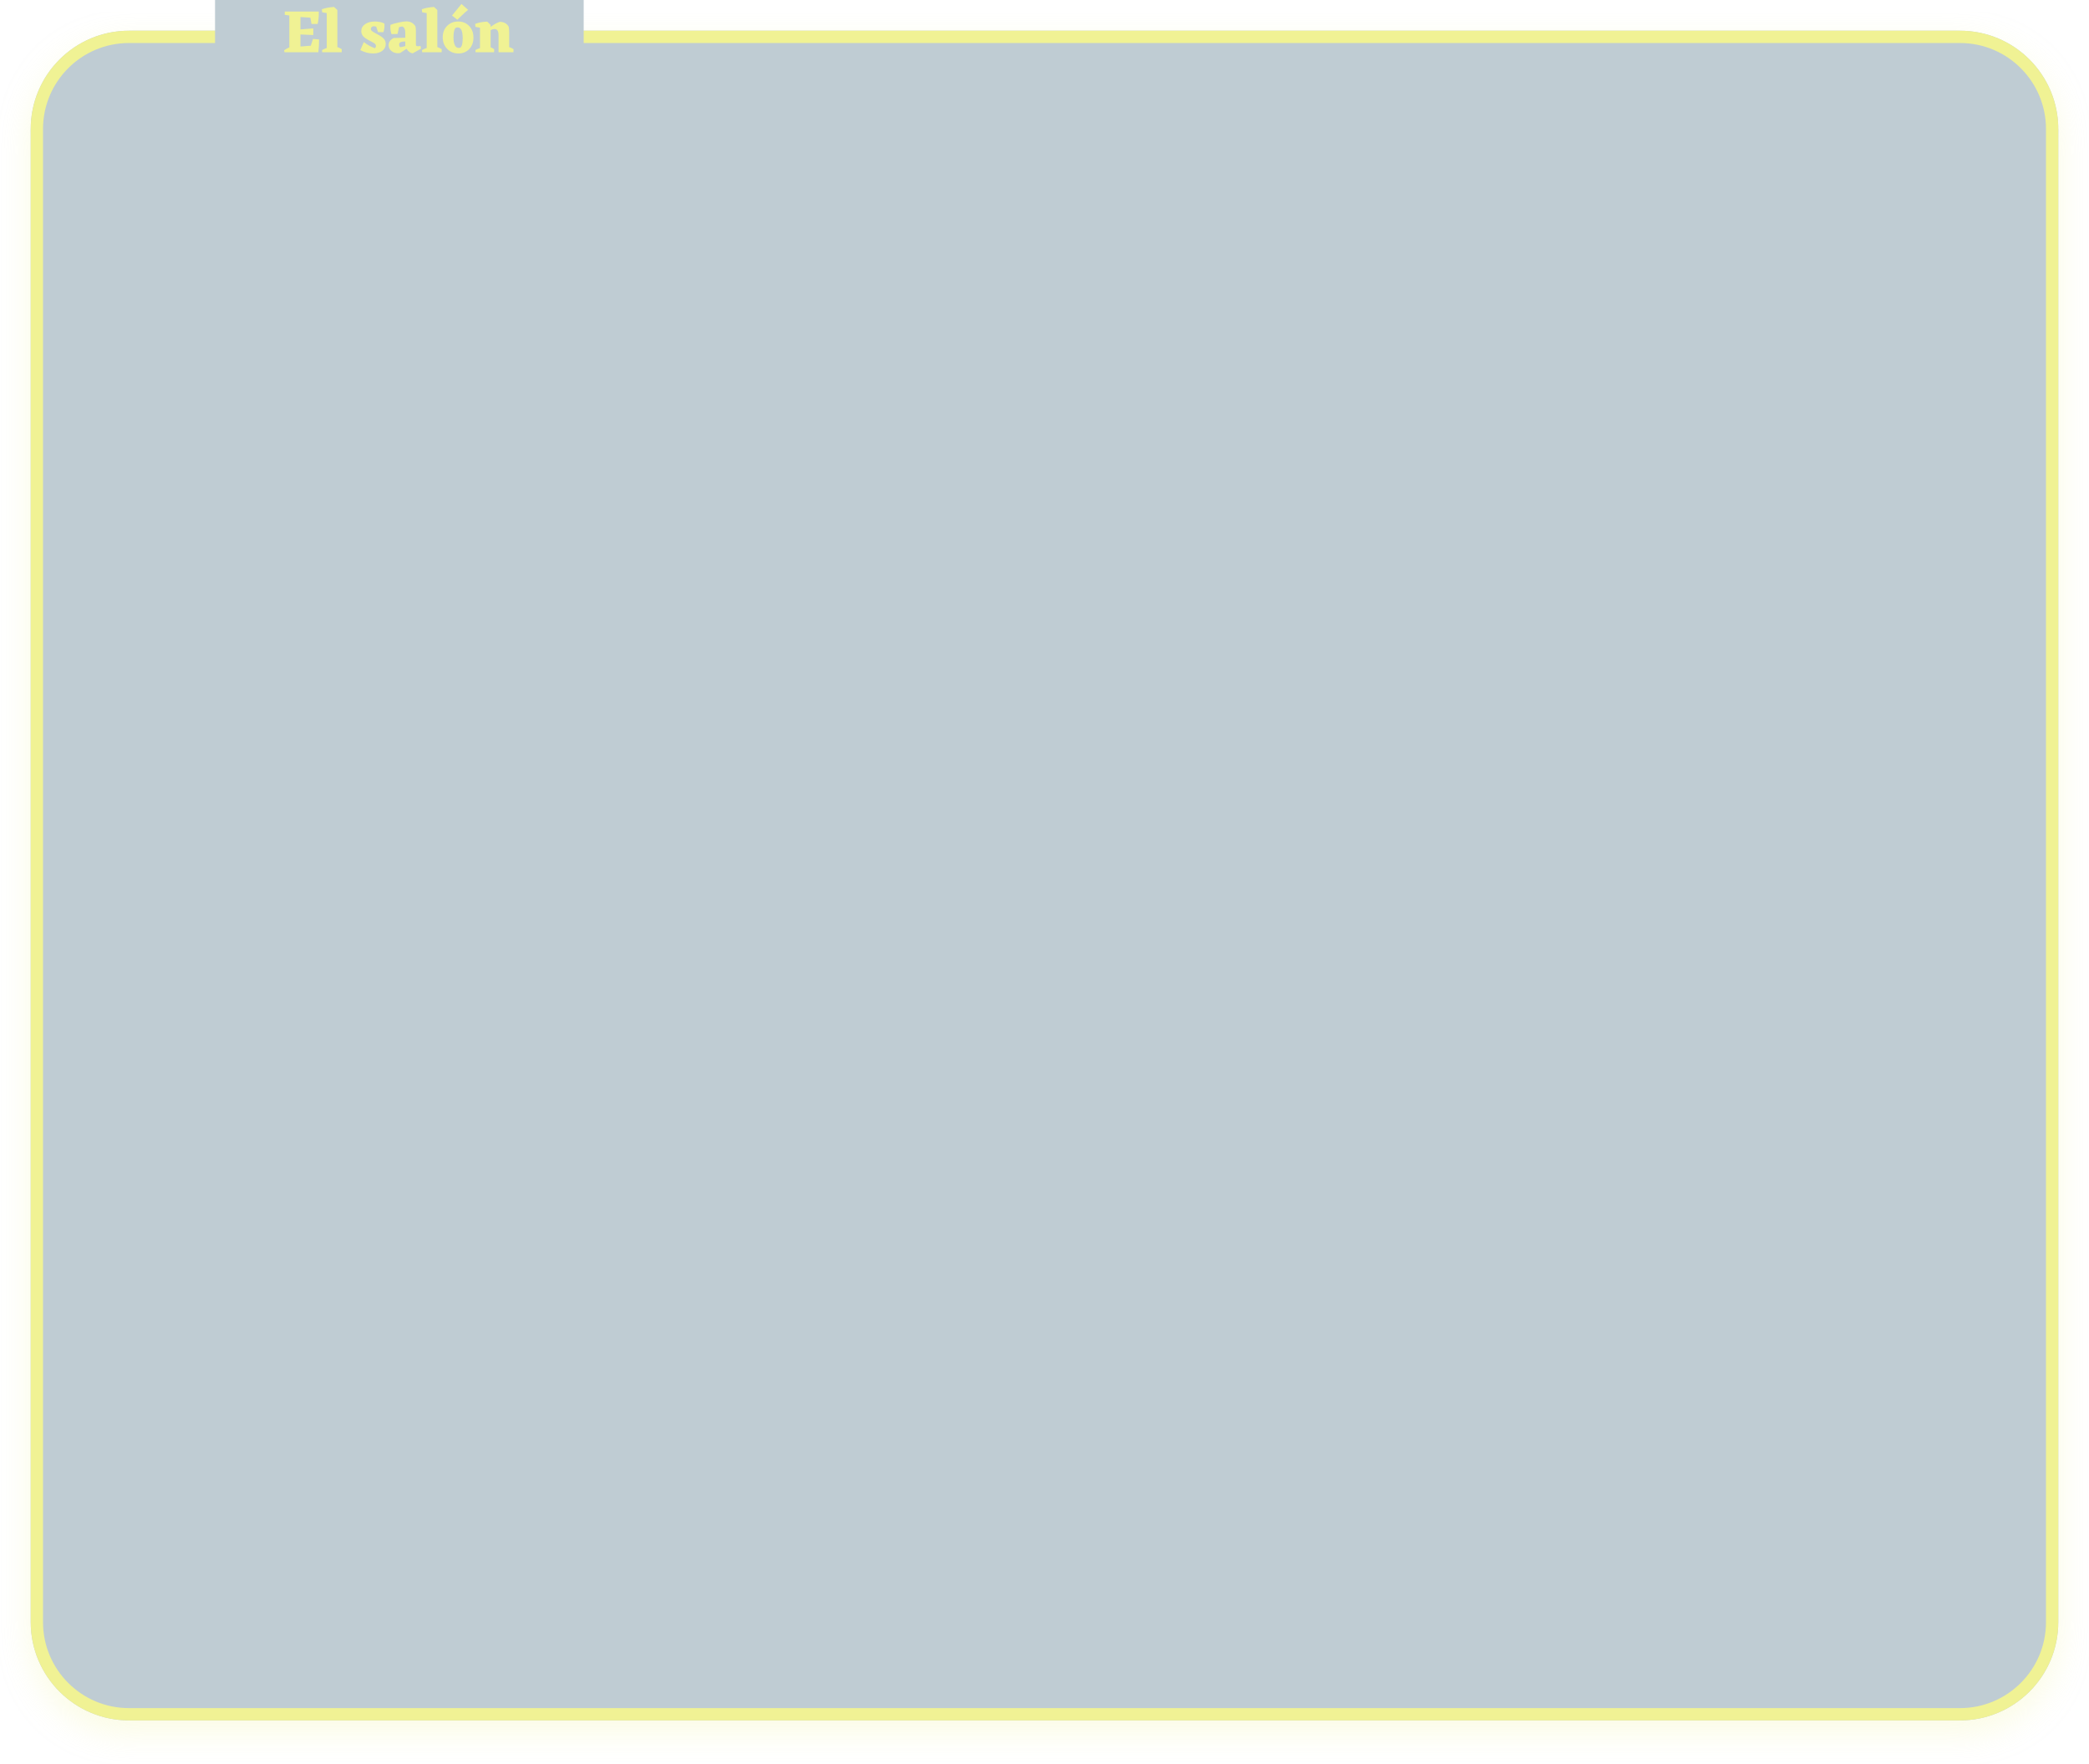
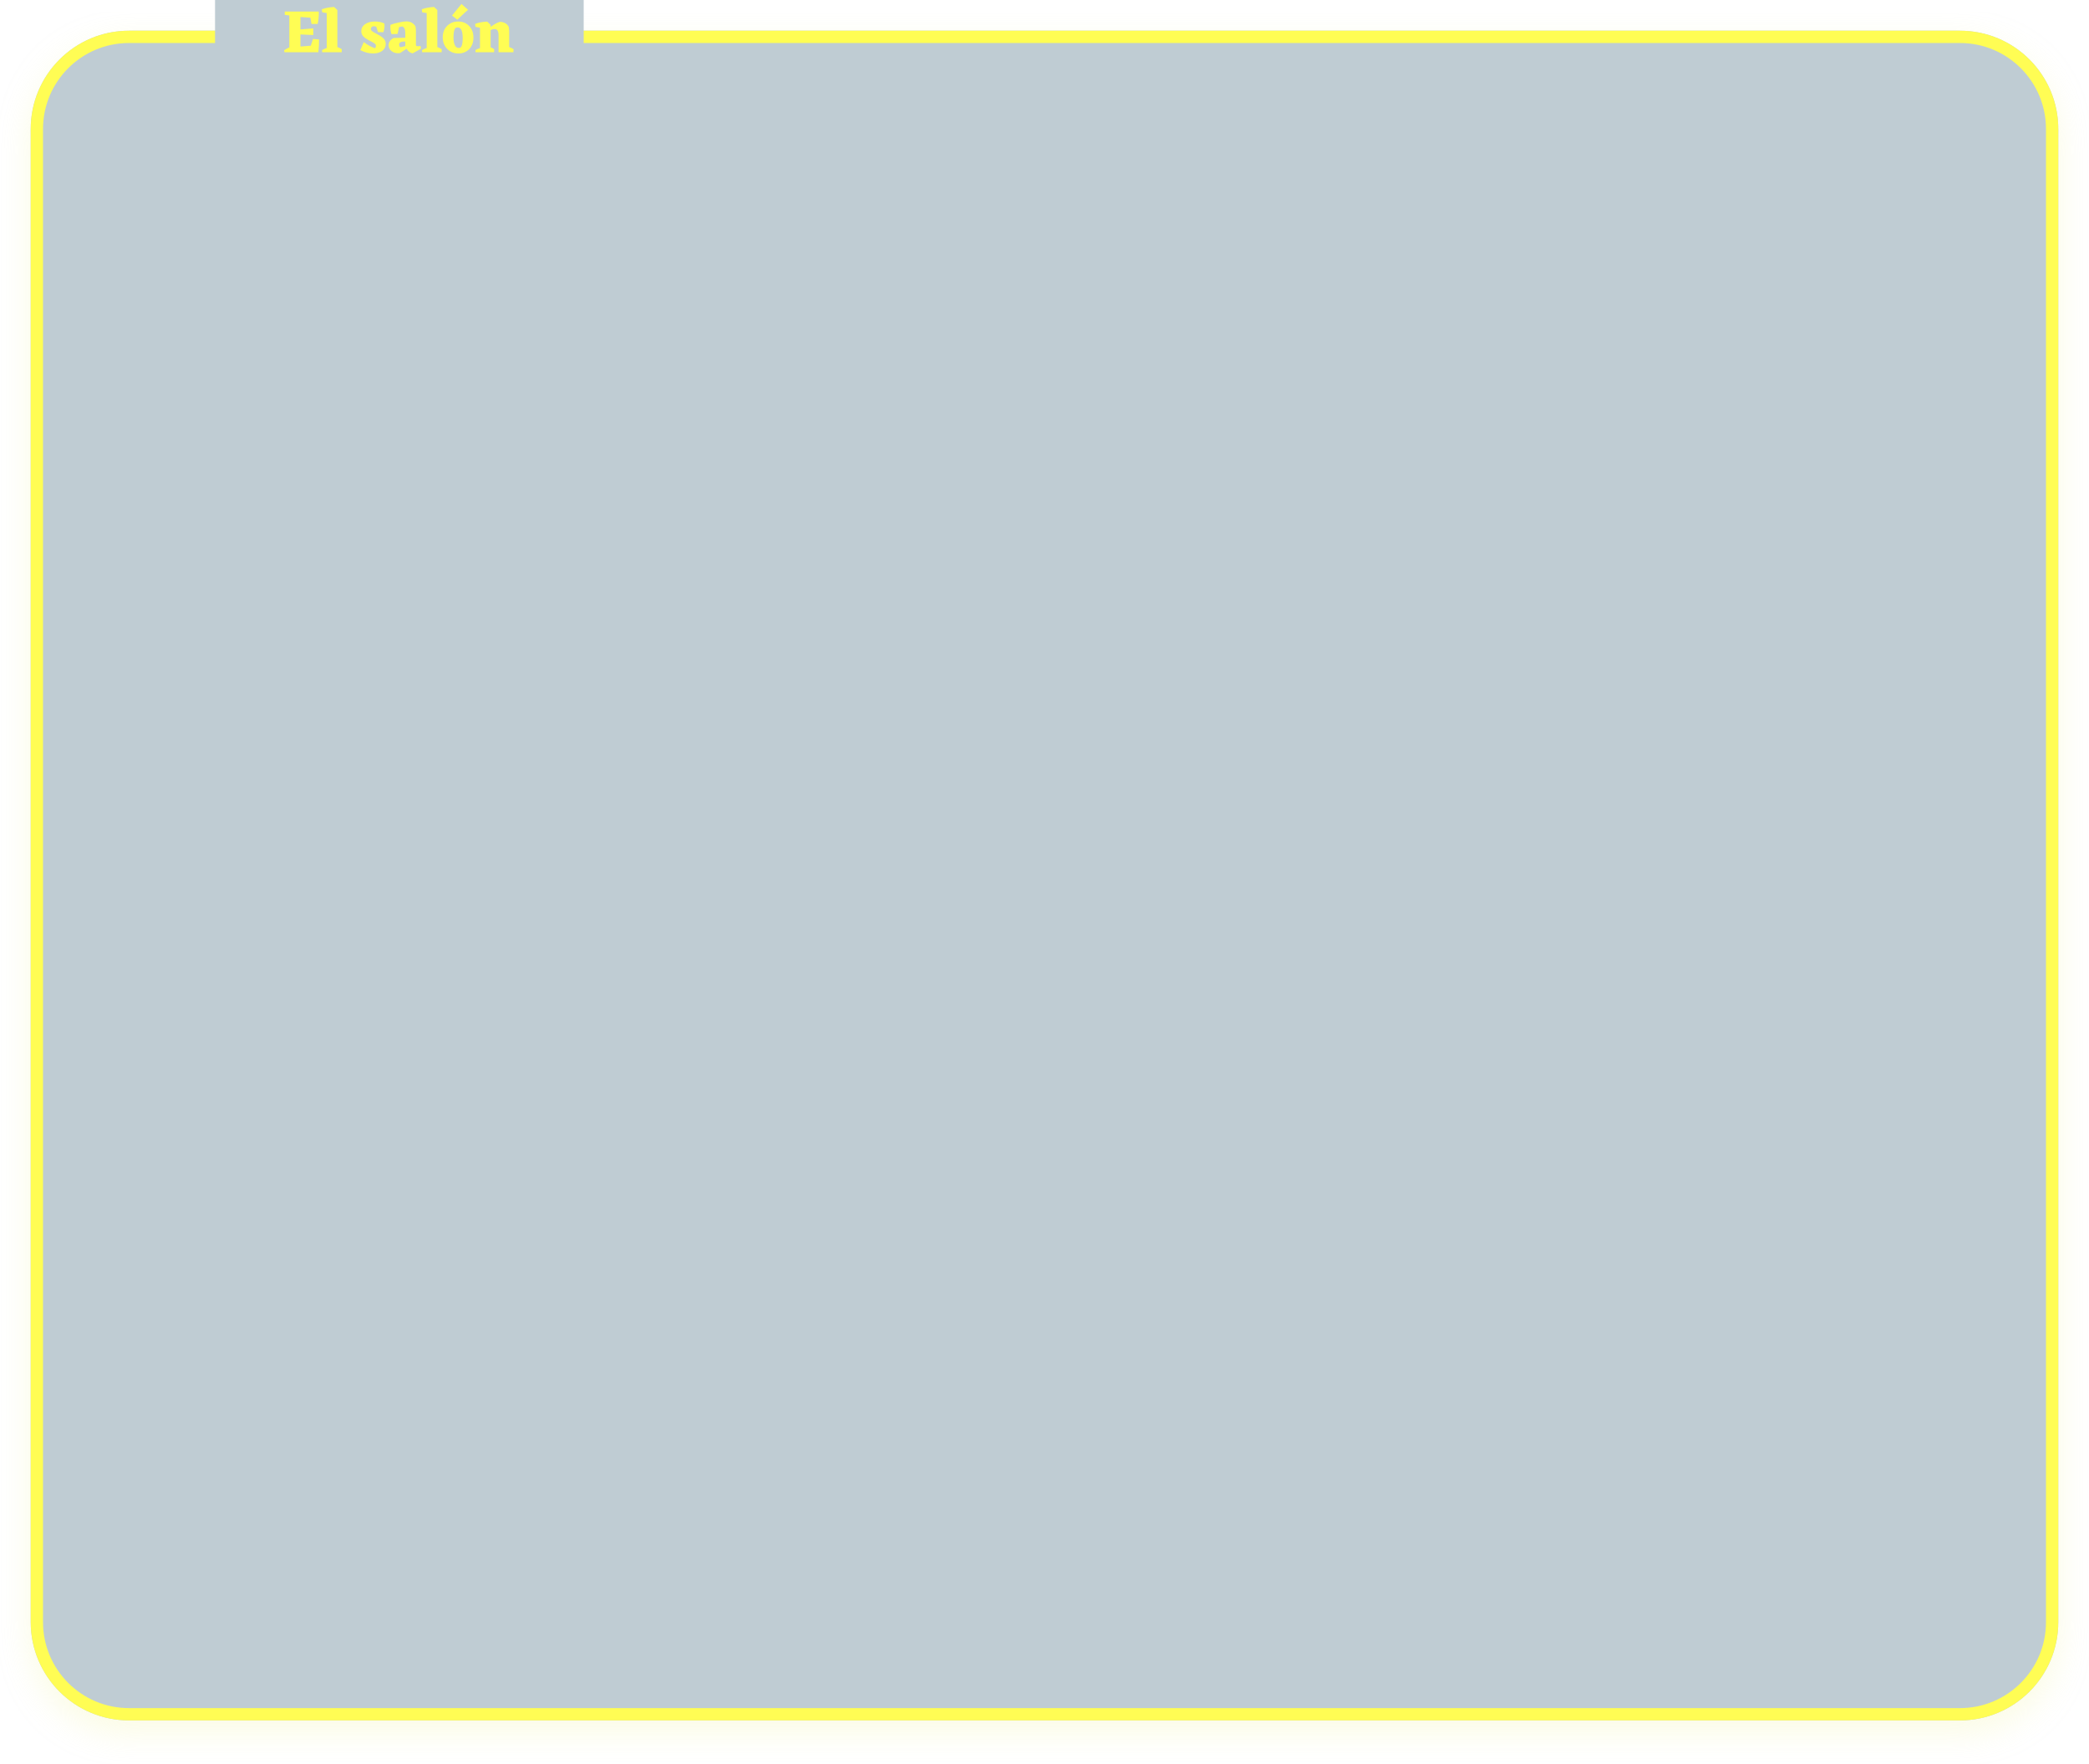
<svg xmlns="http://www.w3.org/2000/svg" width="680" height="574" viewBox="0 0 680 574" fill="none">
  <g filter="url(#filter0_d)">
    <rect x="10" y="10" width="660" height="550" rx="32" fill="#BFCCD3" />
-     <rect x="12" y="12" width="656" height="546" rx="30" stroke="#F0F294" stroke-width="4" />
+     <rect x="12" y="12" width="656" height="546" rx="30" stroke="#FFFD54" stroke-width="4" />
  </g>
  <rect x="70" width="120" height="23" fill="#BFCCD3" />
-   <path d="M103.86 12.84C103.887 14.147 103.807 15.533 103.62 17H92.6L92.48 16.36C92.987 16.013 93.553 15.7 94.18 15.42V5.04L92.68 4.82L92.7 3.76H103.76L103.78 4.22C103.78 5.447 103.653 6.64 103.4 7.8H101.4L101.04 5.76L97.8 5.54V9.58L101.98 9.24V11.4L97.8 11.22V15.14L101.16 14.88L101.88 12.68L103.86 12.84ZM109.817 15.32C110.403 15.52 110.883 15.753 111.257 16.02L111.217 17H104.877L104.837 16.3C105.303 16.033 105.81 15.807 106.357 15.62V4.26L104.877 4L104.777 3C105.897 2.6 107.217 2.353 108.737 2.26L109.817 3.26V15.32ZM120.721 9.38C120.721 9.62 120.808 9.84 120.981 10.04C121.155 10.227 121.775 10.6 122.841 11.16C123.908 11.707 124.628 12.22 125.001 12.7C125.375 13.167 125.561 13.7 125.561 14.3C125.561 15.207 125.188 15.953 124.441 16.54C123.695 17.113 122.701 17.4 121.461 17.4C120.061 17.4 118.668 17.04 117.281 16.32L118.421 13.7C119.581 14.593 120.781 15.26 122.021 15.7C122.261 15.487 122.381 15.24 122.381 14.96C122.381 14.707 122.281 14.48 122.081 14.28C121.895 14.08 121.281 13.72 120.241 13.2C119.215 12.667 118.515 12.173 118.141 11.72C117.781 11.253 117.601 10.727 117.601 10.14C117.601 9.207 118.008 8.453 118.821 7.88C119.648 7.293 120.715 7 122.021 7C123.235 7 124.268 7.22 125.121 7.66L125.161 8.36C125.161 9.053 125.048 9.753 124.821 10.46H123.061L122.441 8.64L121.521 8.54C120.988 8.7 120.721 8.98 120.721 9.38ZM137.026 15.86L134.386 17.34C134.013 17.327 133.64 17.187 133.266 16.92C132.893 16.653 132.586 16.307 132.346 15.88L130.226 17.26L129.546 17.32C128.68 17.32 127.953 17.067 127.366 16.56C126.793 16.053 126.506 15.44 126.506 14.72C126.506 13.72 127.046 12.933 128.126 12.36L131.926 12.28V10.64C131.926 9.613 131.62 8.94 131.006 8.62C130.58 8.647 130.206 8.727 129.886 8.86L129.406 11.06L127.446 11.1C127.193 10.38 127.066 9.62 127.066 8.82L127.106 8.08C127.906 7.773 128.833 7.513 129.886 7.3C130.94 7.073 131.753 6.96 132.326 6.96C133.513 6.96 134.453 7.447 135.146 8.42C135.293 8.673 135.373 9.18 135.386 9.94V14.52C135.386 14.867 135.553 15.04 135.886 15.04L136.426 15.02L136.906 14.98L137.026 15.86ZM129.926 14.5C129.926 14.847 130.04 15.133 130.266 15.36C130.666 15.333 131.22 15.207 131.926 14.98V13.5C130.593 13.473 129.926 13.807 129.926 14.5ZM142.356 15.32C142.942 15.52 143.422 15.753 143.796 16.02L143.756 17H137.416L137.376 16.3C137.842 16.033 138.349 15.807 138.896 15.62V4.26L137.416 4L137.316 3C138.436 2.6 139.756 2.353 141.276 2.26L142.356 3.26V15.32ZM144.115 12.14C144.115 10.633 144.588 9.4 145.535 8.44C146.481 7.48 147.681 7 149.135 7C150.588 7 151.781 7.487 152.715 8.46C153.648 9.433 154.115 10.693 154.115 12.24C154.115 13.773 153.655 15.02 152.735 15.98C151.828 16.927 150.655 17.4 149.215 17.4C147.748 17.4 146.528 16.907 145.555 15.92C144.595 14.92 144.115 13.66 144.115 12.14ZM149.875 15.5C150.368 15.127 150.615 14.113 150.615 12.46C150.615 10.1 150.075 8.92 148.995 8.92C148.661 8.92 148.401 8.993 148.215 9.14C147.815 9.673 147.615 10.687 147.615 12.18C147.615 13.193 147.755 14.02 148.035 14.66C148.315 15.287 148.741 15.6 149.315 15.6C149.501 15.6 149.688 15.567 149.875 15.5ZM147.135 5.06L150.215 1.3L152.375 3.2L151.355 4.06L149.375 5.94L148.875 6.42L147.135 5.06ZM165.741 15.32C166.328 15.52 166.808 15.753 167.181 16.02L167.121 17H162.281V11.46C162.281 10.113 161.855 9.44 161.001 9.44C160.615 9.44 160.181 9.56 159.701 9.8V15.38C160.181 15.593 160.568 15.807 160.861 16.02L160.821 17H154.801L154.761 16.3C155.175 16.06 155.668 15.84 156.241 15.64V9.02L154.761 8.74L154.661 7.78C155.848 7.327 157.168 7.08 158.621 7.04L159.701 8.12V8.76C160.781 7.947 161.788 7.393 162.721 7.1C163.975 7.14 164.901 7.62 165.501 8.54C165.648 8.807 165.728 9.413 165.741 10.36V15.32Z" fill="#F0F294" />
+   <path d="M103.86 12.84C103.887 14.147 103.807 15.533 103.62 17H92.6L92.48 16.36C92.987 16.013 93.553 15.7 94.18 15.42V5.04L92.68 4.82L92.7 3.76H103.76L103.78 4.22C103.78 5.447 103.653 6.64 103.4 7.8H101.4L101.04 5.76L97.8 5.54V9.58L101.98 9.24V11.4L97.8 11.22V15.14L101.16 14.88L101.88 12.68L103.86 12.84ZM109.817 15.32C110.403 15.52 110.883 15.753 111.257 16.02L111.217 17H104.877L104.837 16.3C105.303 16.033 105.81 15.807 106.357 15.62V4.26L104.877 4L104.777 3C105.897 2.6 107.217 2.353 108.737 2.26L109.817 3.26V15.32ZM120.721 9.38C120.721 9.62 120.808 9.84 120.981 10.04C121.155 10.227 121.775 10.6 122.841 11.16C123.908 11.707 124.628 12.22 125.001 12.7C125.375 13.167 125.561 13.7 125.561 14.3C125.561 15.207 125.188 15.953 124.441 16.54C123.695 17.113 122.701 17.4 121.461 17.4C120.061 17.4 118.668 17.04 117.281 16.32L118.421 13.7C119.581 14.593 120.781 15.26 122.021 15.7C122.261 15.487 122.381 15.24 122.381 14.96C122.381 14.707 122.281 14.48 122.081 14.28C121.895 14.08 121.281 13.72 120.241 13.2C119.215 12.667 118.515 12.173 118.141 11.72C117.781 11.253 117.601 10.727 117.601 10.14C117.601 9.207 118.008 8.453 118.821 7.88C119.648 7.293 120.715 7 122.021 7C123.235 7 124.268 7.22 125.121 7.66L125.161 8.36C125.161 9.053 125.048 9.753 124.821 10.46H123.061L122.441 8.64L121.521 8.54C120.988 8.7 120.721 8.98 120.721 9.38ZM137.026 15.86L134.386 17.34C134.013 17.327 133.64 17.187 133.266 16.92C132.893 16.653 132.586 16.307 132.346 15.88L130.226 17.26L129.546 17.32C128.68 17.32 127.953 17.067 127.366 16.56C126.793 16.053 126.506 15.44 126.506 14.72C126.506 13.72 127.046 12.933 128.126 12.36L131.926 12.28V10.64C131.926 9.613 131.62 8.94 131.006 8.62C130.58 8.647 130.206 8.727 129.886 8.86L129.406 11.06L127.446 11.1C127.193 10.38 127.066 9.62 127.066 8.82L127.106 8.08C127.906 7.773 128.833 7.513 129.886 7.3C130.94 7.073 131.753 6.96 132.326 6.96C133.513 6.96 134.453 7.447 135.146 8.42C135.293 8.673 135.373 9.18 135.386 9.94V14.52C135.386 14.867 135.553 15.04 135.886 15.04L136.426 15.02L136.906 14.98L137.026 15.86ZM129.926 14.5C129.926 14.847 130.04 15.133 130.266 15.36C130.666 15.333 131.22 15.207 131.926 14.98V13.5C130.593 13.473 129.926 13.807 129.926 14.5ZM142.356 15.32C142.942 15.52 143.422 15.753 143.796 16.02L143.756 17H137.416L137.376 16.3C137.842 16.033 138.349 15.807 138.896 15.62V4.26L137.416 4L137.316 3C138.436 2.6 139.756 2.353 141.276 2.26L142.356 3.26V15.32ZM144.115 12.14C144.115 10.633 144.588 9.4 145.535 8.44C146.481 7.48 147.681 7 149.135 7C150.588 7 151.781 7.487 152.715 8.46C153.648 9.433 154.115 10.693 154.115 12.24C154.115 13.773 153.655 15.02 152.735 15.98C151.828 16.927 150.655 17.4 149.215 17.4C147.748 17.4 146.528 16.907 145.555 15.92C144.595 14.92 144.115 13.66 144.115 12.14ZM149.875 15.5C150.368 15.127 150.615 14.113 150.615 12.46C150.615 10.1 150.075 8.92 148.995 8.92C148.661 8.92 148.401 8.993 148.215 9.14C147.815 9.673 147.615 10.687 147.615 12.18C147.615 13.193 147.755 14.02 148.035 14.66C148.315 15.287 148.741 15.6 149.315 15.6C149.501 15.6 149.688 15.567 149.875 15.5ZM147.135 5.06L150.215 1.3L152.375 3.2L151.355 4.06L149.375 5.94L148.875 6.42L147.135 5.06ZM165.741 15.32C166.328 15.52 166.808 15.753 167.181 16.02L167.121 17H162.281V11.46C162.281 10.113 161.855 9.44 161.001 9.44C160.615 9.44 160.181 9.56 159.701 9.8V15.38C160.181 15.593 160.568 15.807 160.861 16.02L160.821 17H154.801L154.761 16.3C155.175 16.06 155.668 15.84 156.241 15.64V9.02L154.761 8.74L154.661 7.78C155.848 7.327 157.168 7.08 158.621 7.04L159.701 8.12V8.76C160.781 7.947 161.788 7.393 162.721 7.1C163.975 7.14 164.901 7.62 165.501 8.54C165.648 8.807 165.728 9.413 165.741 10.36V15.32Z" fill="#FFFD54" />
  <defs>
    <filter id="filter0_d" x="0" y="4" width="680" height="570" filterUnits="userSpaceOnUse" color-interpolation-filters="sRGB">
      <feFlood flood-opacity="0" result="BackgroundImageFix" />
      <feColorMatrix in="SourceAlpha" type="matrix" values="0 0 0 0 0 0 0 0 0 0 0 0 0 0 0 0 0 0 127 0" />
      <feOffset dy="4" />
      <feGaussianBlur stdDeviation="5" />
      <feColorMatrix type="matrix" values="0 0 0 0 0.941 0 0 0 0 0.949 0 0 0 0 0.58 0 0 0 0.25 0" />
      <feBlend mode="normal" in2="BackgroundImageFix" result="effect1_dropShadow" />
      <feBlend mode="normal" in="SourceGraphic" in2="effect1_dropShadow" result="shape" />
    </filter>
  </defs>
</svg>
